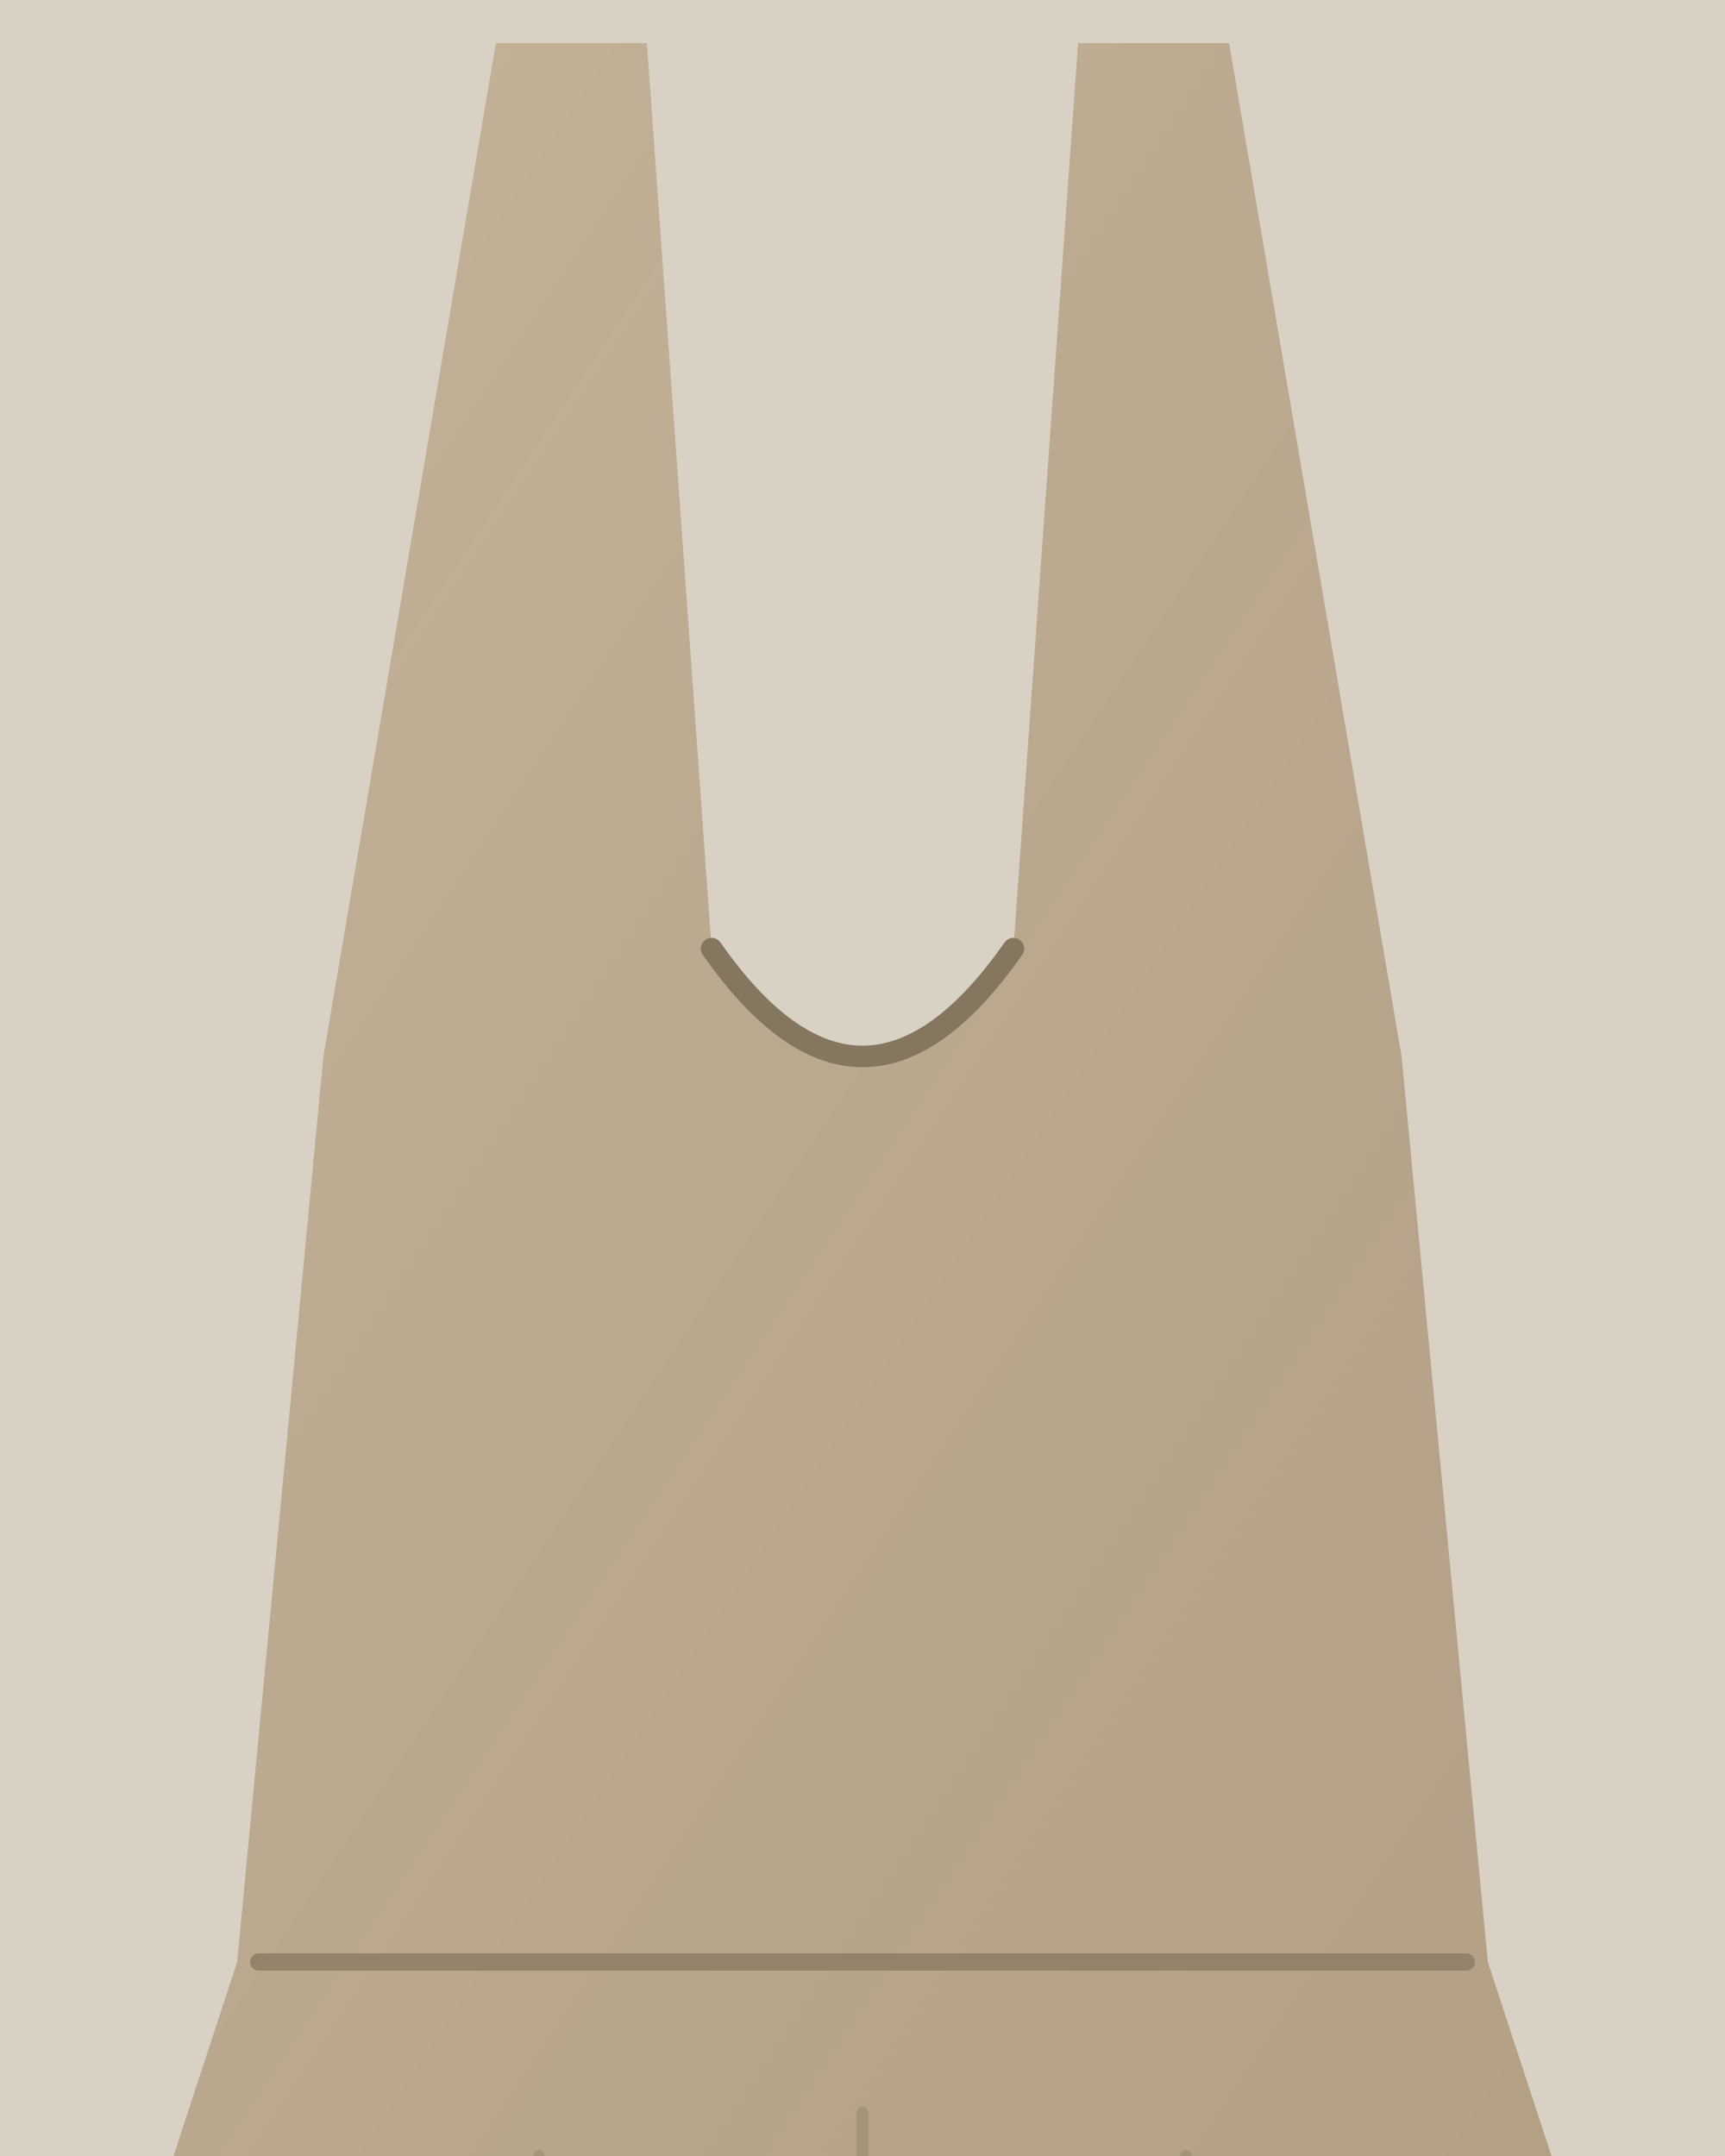
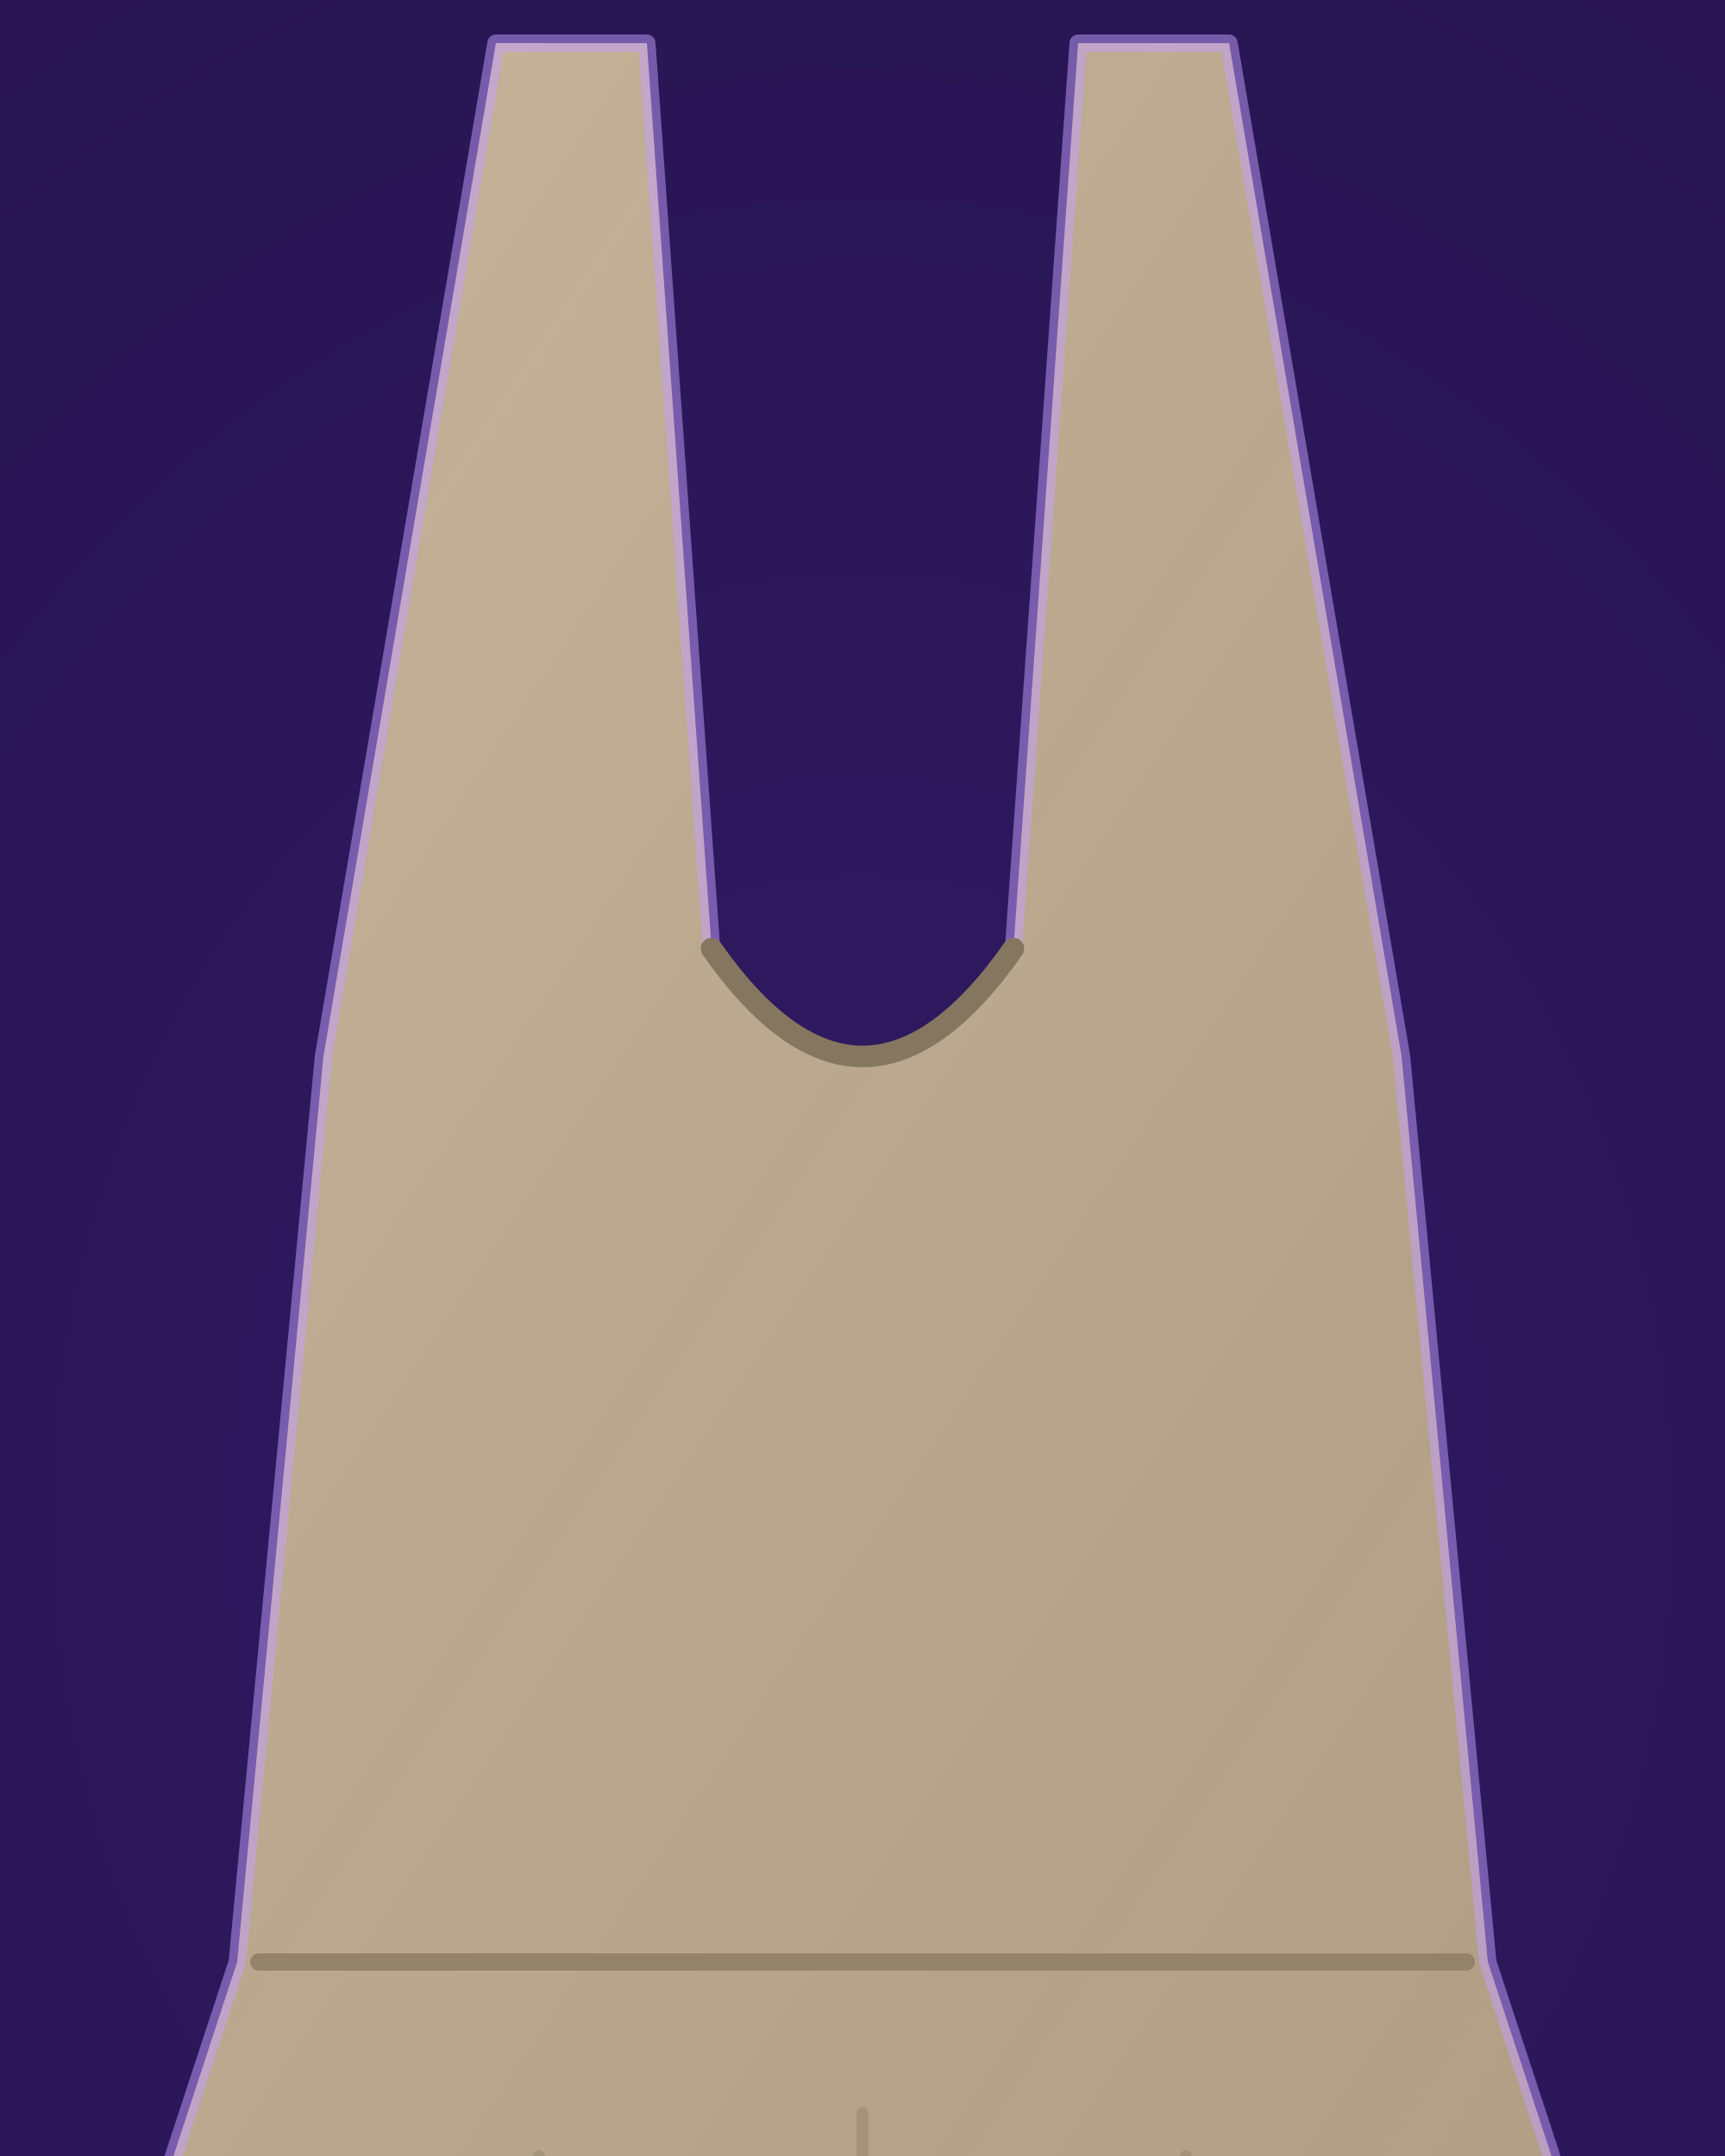
<svg xmlns="http://www.w3.org/2000/svg" viewBox="120 36 160 200" preserveAspectRatio="xMidYMid slice">
  <defs>
    <linearGradient id="g" x1="0" y1="0" x2="1" y2="1">
      <stop offset="0" stop-color="#fff" stop-opacity=".2" />
-       <stop offset="1" stop-color="#000" stop-opacity=".11" />
+       <stop offset="1" stop-color="#000" stop-opacity=".14" />
    </linearGradient>
+     <radialGradient id="bgr" cx=".5" cy=".42" r=".8">
+       <stop offset="0" stop-color="#311A64" />
+       <stop offset="1" stop-color="#0A0618" />
+     </radialGradient>
  </defs>
-   <rect x="-200" y="-200" width="800" height="900" fill="#D9D1C3" />
+   <rect x="-200" y="-200" width="800" height="900" fill="url(#bgr)" />
  <g transform="translate(0 4)">
    <path d="M166 36 L180 36 L186 120 Q200 140 214 120 L220 36 L234 36 L250 130 L258 214 L342 470 Q200 486 58 470 L142 214 L150 130 Z" fill="#BFA98A" />
    <path d="M166 36 L180 36 L186 120 Q200 140 214 120 L220 36 L234 36 L250 130 L258 214 L342 470 Q200 486 58 470 L142 214 L150 130 Z" fill="url(#g)" />
+     <path d="M166 36 L180 36 L186 120 Q200 140 214 120 L220 36 L234 36 L250 130 L258 214 L342 470 Q200 486 58 470 L142 214 L150 130 Z" fill="none" stroke="#C4A1FF" stroke-opacity=".5" stroke-width="1.6" stroke-linejoin="round" />
    <path d="M144 214 L256 214" fill="none" stroke="#94836b" stroke-width="1.6" stroke-linecap="round" stroke-linejoin="round" />
    <path d="M170 232 L120 466" fill="none" stroke="#94836b" stroke-width="1.1" stroke-linecap="round" stroke-linejoin="round" opacity=".5" />
    <path d="M200 228 L200 480" fill="none" stroke="#94836b" stroke-width="1.1" stroke-linecap="round" stroke-linejoin="round" opacity=".5" />
    <path d="M230 232 L280 466" fill="none" stroke="#94836b" stroke-width="1.1" stroke-linecap="round" stroke-linejoin="round" opacity=".5" />
    <path d="M186 120 Q200 140 214 120" fill="none" stroke="#857660" stroke-width="2" stroke-linecap="round" stroke-linejoin="round" />
  </g>
</svg>
